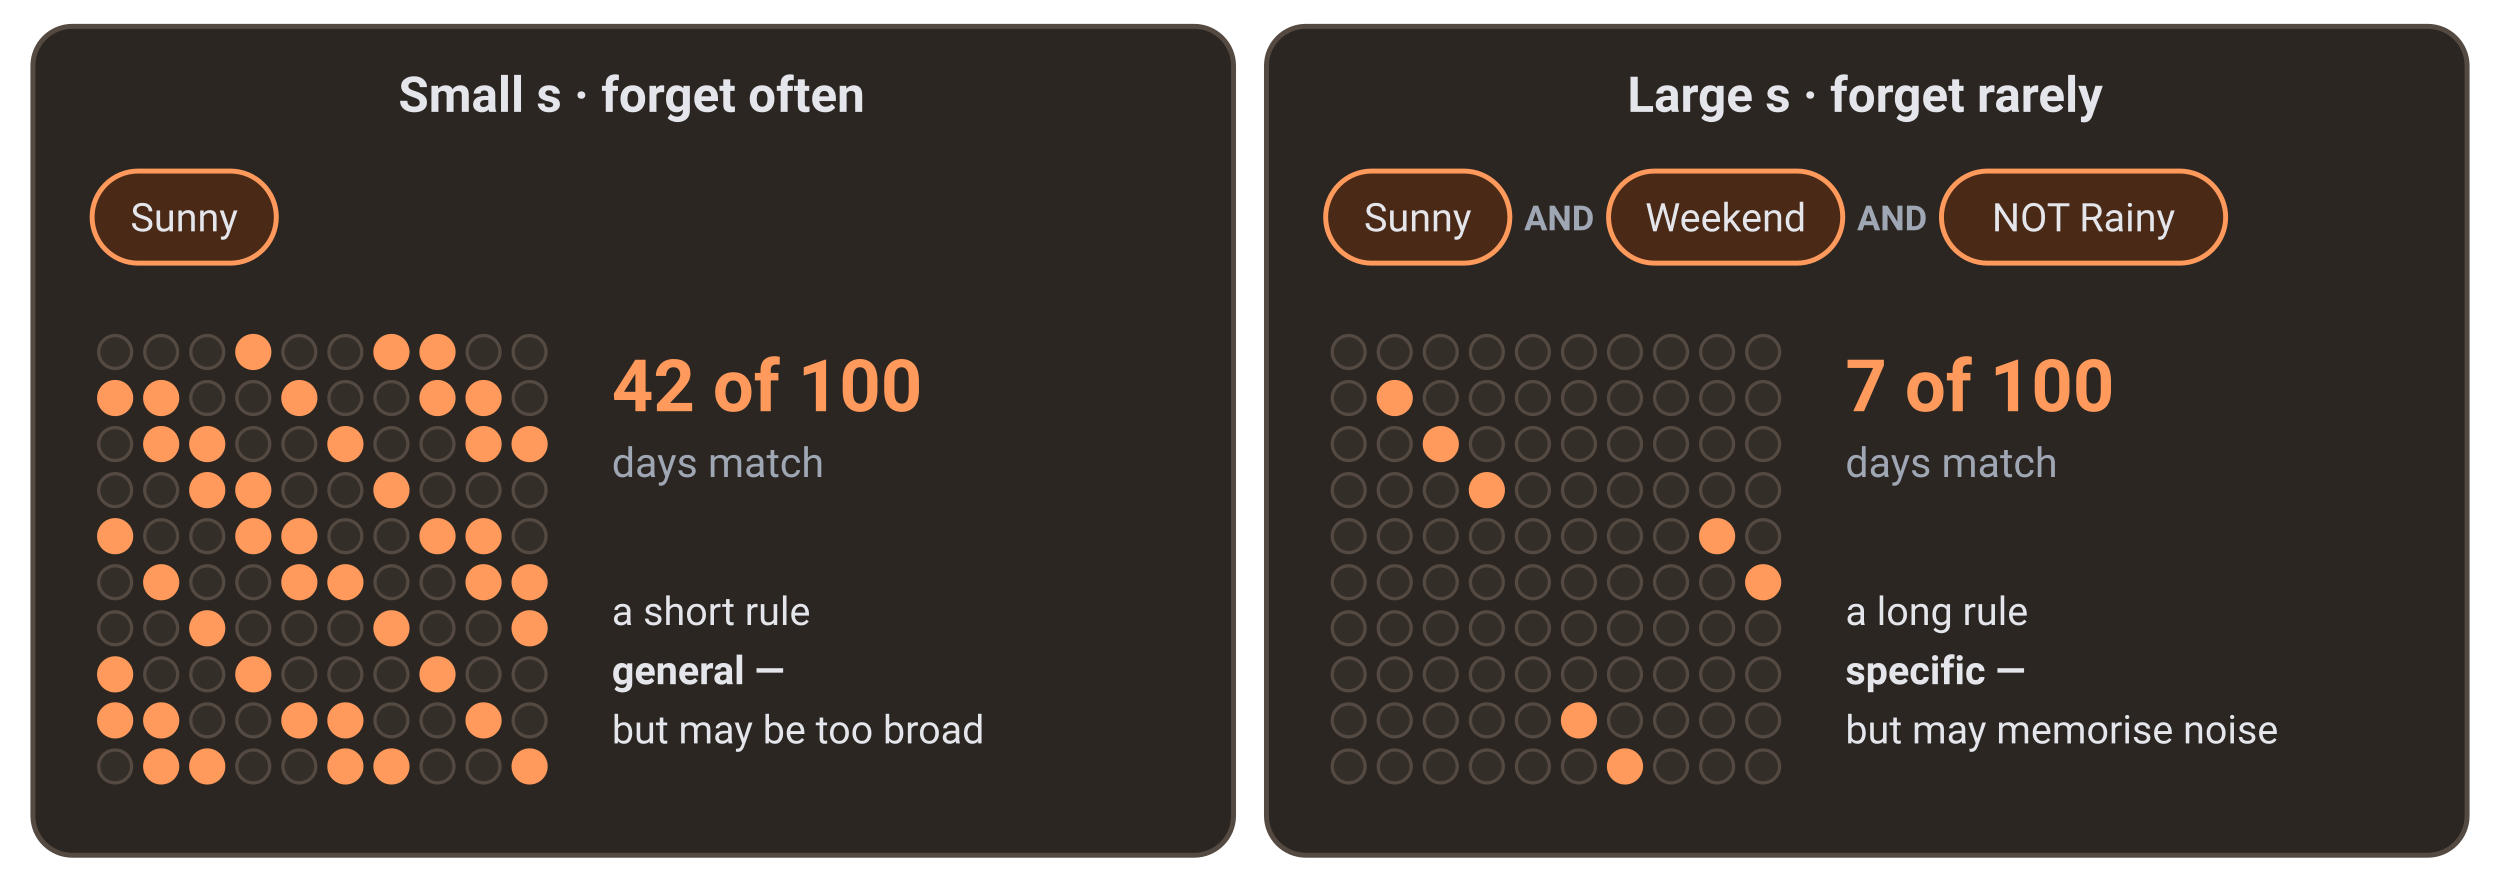
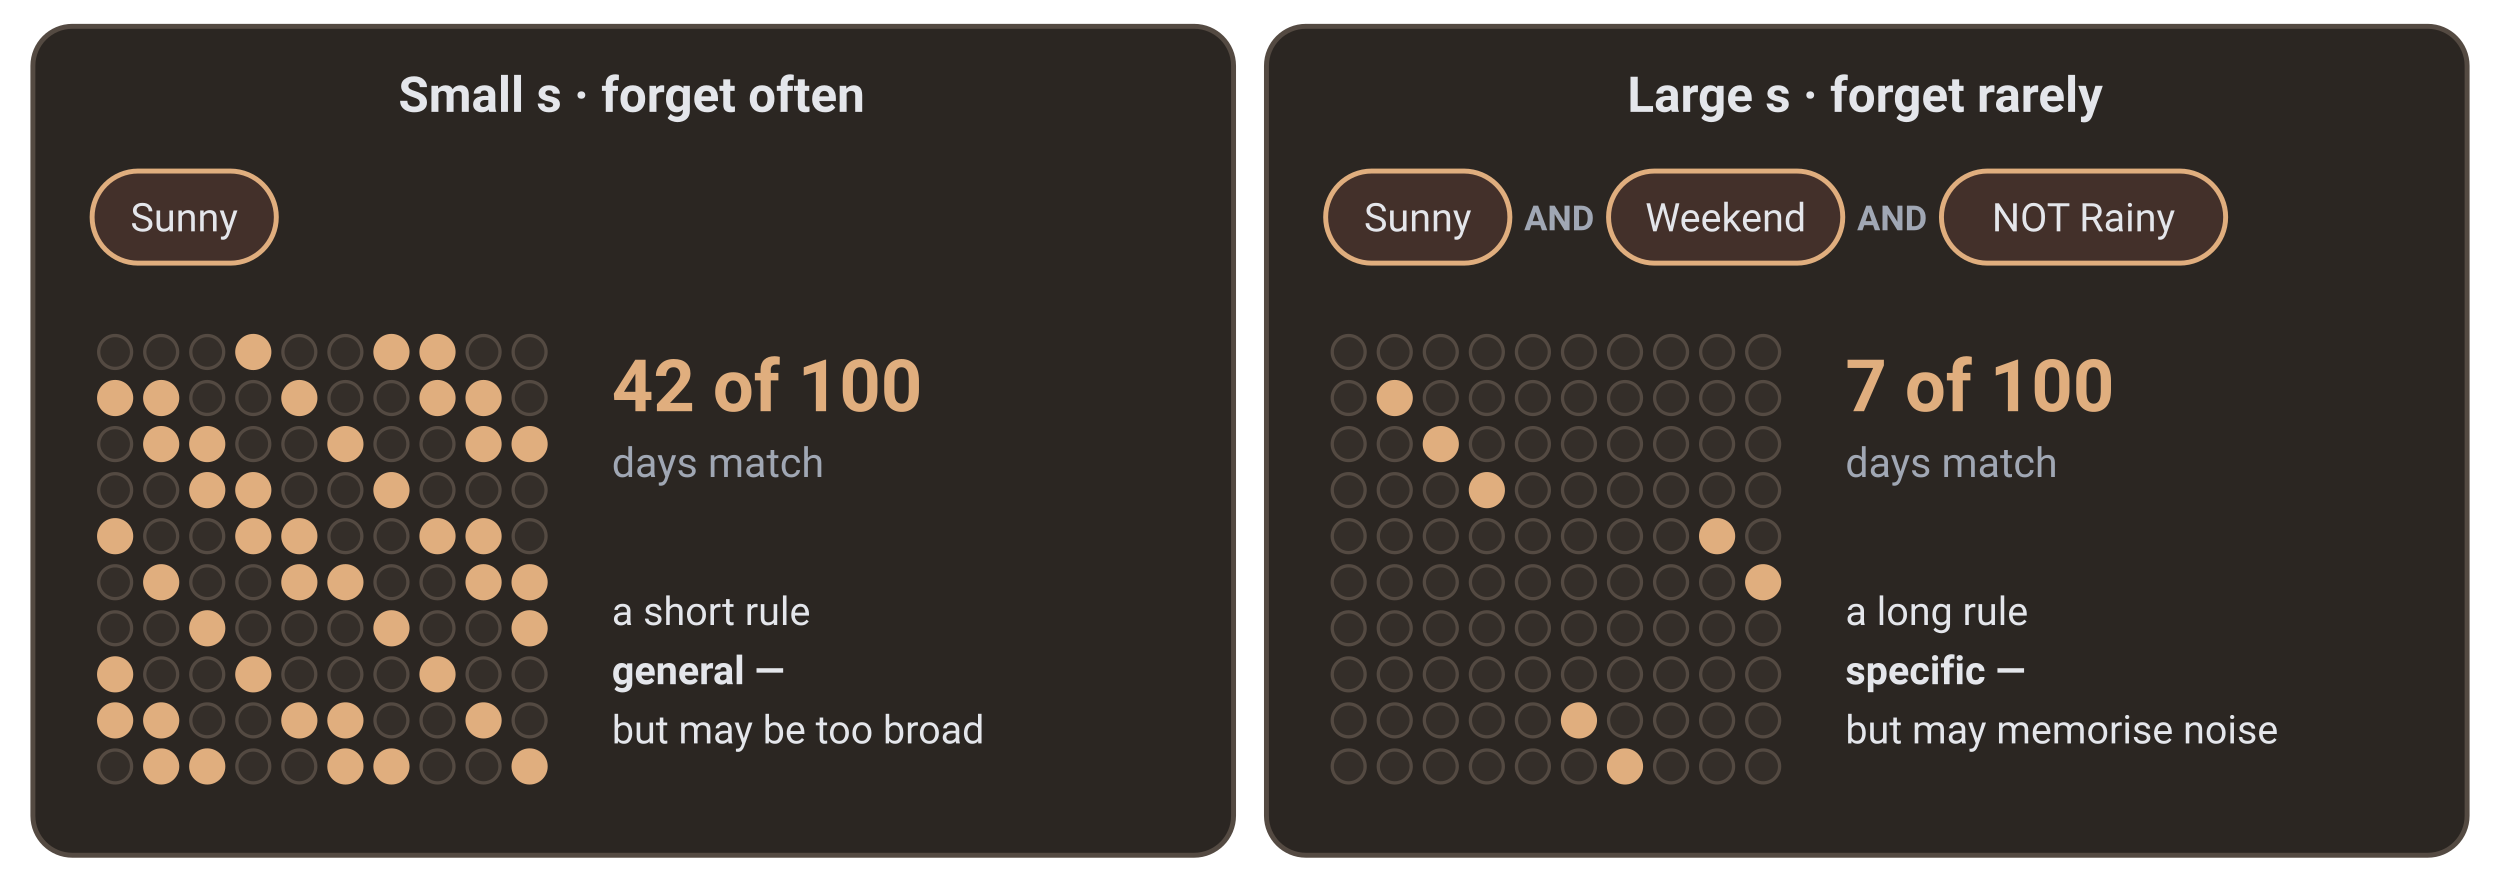
<svg xmlns="http://www.w3.org/2000/svg" viewBox="0 0 760 268" width="760" height="268" role="img" font-family="Roboto, 'Helvetica Neue', Helvetica, Arial, sans-serif">
  <rect x="10" y="8" width="365" height="252" rx="12" fill="#2b2622" stroke="#544a42" stroke-width="1.5" />
  <text x="192" y="34" font-size="15" fill="#e4e6eb" text-anchor="middle" font-weight="bold">Small s  ·  forget often</text>
-   <rect x="28" y="52" width="56" height="28" rx="14" fill="#4a2a17" stroke="#ff9a5c" stroke-width="1.5" />
+   <rect x="28" y="52" width="56" height="28" rx="14" fill="#43302a" stroke="#e0ae7e" stroke-width="1.5" />
  <text x="56" y="70.32" font-size="12" fill="#e4e6eb" text-anchor="middle" font-weight="normal">Sunny</text>
  <circle cx="35" cy="107" r="5" fill="#342e29" stroke="#544a42" stroke-width="1" />
  <circle cx="49" cy="107" r="5" fill="#342e29" stroke="#544a42" stroke-width="1" />
  <circle cx="63" cy="107" r="5" fill="#342e29" stroke="#544a42" stroke-width="1" />
-   <circle cx="77" cy="107" r="5" fill="#ff9a5c" stroke="#ff9a5c" stroke-width="1" />
+   <circle cx="77" cy="107" r="5" fill="#e0ae7e" stroke="#e0ae7e" stroke-width="1" />
  <circle cx="91" cy="107" r="5" fill="#342e29" stroke="#544a42" stroke-width="1" />
  <circle cx="105" cy="107" r="5" fill="#342e29" stroke="#544a42" stroke-width="1" />
-   <circle cx="119" cy="107" r="5" fill="#ff9a5c" stroke="#ff9a5c" stroke-width="1" />
-   <circle cx="133" cy="107" r="5" fill="#ff9a5c" stroke="#ff9a5c" stroke-width="1" />
+   <circle cx="119" cy="107" r="5" fill="#e0ae7e" stroke="#e0ae7e" stroke-width="1" />
+   <circle cx="133" cy="107" r="5" fill="#e0ae7e" stroke="#e0ae7e" stroke-width="1" />
  <circle cx="147" cy="107" r="5" fill="#342e29" stroke="#544a42" stroke-width="1" />
  <circle cx="161" cy="107" r="5" fill="#342e29" stroke="#544a42" stroke-width="1" />
-   <circle cx="35" cy="121" r="5" fill="#ff9a5c" stroke="#ff9a5c" stroke-width="1" />
-   <circle cx="49" cy="121" r="5" fill="#ff9a5c" stroke="#ff9a5c" stroke-width="1" />
+   <circle cx="35" cy="121" r="5" fill="#e0ae7e" stroke="#e0ae7e" stroke-width="1" />
+   <circle cx="49" cy="121" r="5" fill="#e0ae7e" stroke="#e0ae7e" stroke-width="1" />
  <circle cx="63" cy="121" r="5" fill="#342e29" stroke="#544a42" stroke-width="1" />
  <circle cx="77" cy="121" r="5" fill="#342e29" stroke="#544a42" stroke-width="1" />
-   <circle cx="91" cy="121" r="5" fill="#ff9a5c" stroke="#ff9a5c" stroke-width="1" />
+   <circle cx="91" cy="121" r="5" fill="#e0ae7e" stroke="#e0ae7e" stroke-width="1" />
  <circle cx="105" cy="121" r="5" fill="#342e29" stroke="#544a42" stroke-width="1" />
  <circle cx="119" cy="121" r="5" fill="#342e29" stroke="#544a42" stroke-width="1" />
-   <circle cx="133" cy="121" r="5" fill="#ff9a5c" stroke="#ff9a5c" stroke-width="1" />
-   <circle cx="147" cy="121" r="5" fill="#ff9a5c" stroke="#ff9a5c" stroke-width="1" />
+   <circle cx="133" cy="121" r="5" fill="#e0ae7e" stroke="#e0ae7e" stroke-width="1" />
+   <circle cx="147" cy="121" r="5" fill="#e0ae7e" stroke="#e0ae7e" stroke-width="1" />
  <circle cx="161" cy="121" r="5" fill="#342e29" stroke="#544a42" stroke-width="1" />
  <circle cx="35" cy="135" r="5" fill="#342e29" stroke="#544a42" stroke-width="1" />
-   <circle cx="49" cy="135" r="5" fill="#ff9a5c" stroke="#ff9a5c" stroke-width="1" />
-   <circle cx="63" cy="135" r="5" fill="#ff9a5c" stroke="#ff9a5c" stroke-width="1" />
+   <circle cx="49" cy="135" r="5" fill="#e0ae7e" stroke="#e0ae7e" stroke-width="1" />
+   <circle cx="63" cy="135" r="5" fill="#e0ae7e" stroke="#e0ae7e" stroke-width="1" />
  <circle cx="77" cy="135" r="5" fill="#342e29" stroke="#544a42" stroke-width="1" />
  <circle cx="91" cy="135" r="5" fill="#342e29" stroke="#544a42" stroke-width="1" />
-   <circle cx="105" cy="135" r="5" fill="#ff9a5c" stroke="#ff9a5c" stroke-width="1" />
+   <circle cx="105" cy="135" r="5" fill="#e0ae7e" stroke="#e0ae7e" stroke-width="1" />
  <circle cx="119" cy="135" r="5" fill="#342e29" stroke="#544a42" stroke-width="1" />
  <circle cx="133" cy="135" r="5" fill="#342e29" stroke="#544a42" stroke-width="1" />
-   <circle cx="147" cy="135" r="5" fill="#ff9a5c" stroke="#ff9a5c" stroke-width="1" />
-   <circle cx="161" cy="135" r="5" fill="#ff9a5c" stroke="#ff9a5c" stroke-width="1" />
+   <circle cx="147" cy="135" r="5" fill="#e0ae7e" stroke="#e0ae7e" stroke-width="1" />
+   <circle cx="161" cy="135" r="5" fill="#e0ae7e" stroke="#e0ae7e" stroke-width="1" />
  <circle cx="35" cy="149" r="5" fill="#342e29" stroke="#544a42" stroke-width="1" />
  <circle cx="49" cy="149" r="5" fill="#342e29" stroke="#544a42" stroke-width="1" />
-   <circle cx="63" cy="149" r="5" fill="#ff9a5c" stroke="#ff9a5c" stroke-width="1" />
-   <circle cx="77" cy="149" r="5" fill="#ff9a5c" stroke="#ff9a5c" stroke-width="1" />
+   <circle cx="63" cy="149" r="5" fill="#e0ae7e" stroke="#e0ae7e" stroke-width="1" />
+   <circle cx="77" cy="149" r="5" fill="#e0ae7e" stroke="#e0ae7e" stroke-width="1" />
  <circle cx="91" cy="149" r="5" fill="#342e29" stroke="#544a42" stroke-width="1" />
  <circle cx="105" cy="149" r="5" fill="#342e29" stroke="#544a42" stroke-width="1" />
-   <circle cx="119" cy="149" r="5" fill="#ff9a5c" stroke="#ff9a5c" stroke-width="1" />
+   <circle cx="119" cy="149" r="5" fill="#e0ae7e" stroke="#e0ae7e" stroke-width="1" />
  <circle cx="133" cy="149" r="5" fill="#342e29" stroke="#544a42" stroke-width="1" />
  <circle cx="147" cy="149" r="5" fill="#342e29" stroke="#544a42" stroke-width="1" />
  <circle cx="161" cy="149" r="5" fill="#342e29" stroke="#544a42" stroke-width="1" />
-   <circle cx="35" cy="163" r="5" fill="#ff9a5c" stroke="#ff9a5c" stroke-width="1" />
+   <circle cx="35" cy="163" r="5" fill="#e0ae7e" stroke="#e0ae7e" stroke-width="1" />
  <circle cx="49" cy="163" r="5" fill="#342e29" stroke="#544a42" stroke-width="1" />
  <circle cx="63" cy="163" r="5" fill="#342e29" stroke="#544a42" stroke-width="1" />
-   <circle cx="77" cy="163" r="5" fill="#ff9a5c" stroke="#ff9a5c" stroke-width="1" />
-   <circle cx="91" cy="163" r="5" fill="#ff9a5c" stroke="#ff9a5c" stroke-width="1" />
+   <circle cx="77" cy="163" r="5" fill="#e0ae7e" stroke="#e0ae7e" stroke-width="1" />
+   <circle cx="91" cy="163" r="5" fill="#e0ae7e" stroke="#e0ae7e" stroke-width="1" />
  <circle cx="105" cy="163" r="5" fill="#342e29" stroke="#544a42" stroke-width="1" />
  <circle cx="119" cy="163" r="5" fill="#342e29" stroke="#544a42" stroke-width="1" />
-   <circle cx="133" cy="163" r="5" fill="#ff9a5c" stroke="#ff9a5c" stroke-width="1" />
-   <circle cx="147" cy="163" r="5" fill="#ff9a5c" stroke="#ff9a5c" stroke-width="1" />
+   <circle cx="133" cy="163" r="5" fill="#e0ae7e" stroke="#e0ae7e" stroke-width="1" />
+   <circle cx="147" cy="163" r="5" fill="#e0ae7e" stroke="#e0ae7e" stroke-width="1" />
  <circle cx="161" cy="163" r="5" fill="#342e29" stroke="#544a42" stroke-width="1" />
  <circle cx="35" cy="177" r="5" fill="#342e29" stroke="#544a42" stroke-width="1" />
-   <circle cx="49" cy="177" r="5" fill="#ff9a5c" stroke="#ff9a5c" stroke-width="1" />
+   <circle cx="49" cy="177" r="5" fill="#e0ae7e" stroke="#e0ae7e" stroke-width="1" />
  <circle cx="63" cy="177" r="5" fill="#342e29" stroke="#544a42" stroke-width="1" />
  <circle cx="77" cy="177" r="5" fill="#342e29" stroke="#544a42" stroke-width="1" />
-   <circle cx="91" cy="177" r="5" fill="#ff9a5c" stroke="#ff9a5c" stroke-width="1" />
-   <circle cx="105" cy="177" r="5" fill="#ff9a5c" stroke="#ff9a5c" stroke-width="1" />
+   <circle cx="91" cy="177" r="5" fill="#e0ae7e" stroke="#e0ae7e" stroke-width="1" />
+   <circle cx="105" cy="177" r="5" fill="#e0ae7e" stroke="#e0ae7e" stroke-width="1" />
  <circle cx="119" cy="177" r="5" fill="#342e29" stroke="#544a42" stroke-width="1" />
  <circle cx="133" cy="177" r="5" fill="#342e29" stroke="#544a42" stroke-width="1" />
-   <circle cx="147" cy="177" r="5" fill="#ff9a5c" stroke="#ff9a5c" stroke-width="1" />
-   <circle cx="161" cy="177" r="5" fill="#ff9a5c" stroke="#ff9a5c" stroke-width="1" />
+   <circle cx="147" cy="177" r="5" fill="#e0ae7e" stroke="#e0ae7e" stroke-width="1" />
+   <circle cx="161" cy="177" r="5" fill="#e0ae7e" stroke="#e0ae7e" stroke-width="1" />
  <circle cx="35" cy="191" r="5" fill="#342e29" stroke="#544a42" stroke-width="1" />
  <circle cx="49" cy="191" r="5" fill="#342e29" stroke="#544a42" stroke-width="1" />
-   <circle cx="63" cy="191" r="5" fill="#ff9a5c" stroke="#ff9a5c" stroke-width="1" />
+   <circle cx="63" cy="191" r="5" fill="#e0ae7e" stroke="#e0ae7e" stroke-width="1" />
  <circle cx="77" cy="191" r="5" fill="#342e29" stroke="#544a42" stroke-width="1" />
  <circle cx="91" cy="191" r="5" fill="#342e29" stroke="#544a42" stroke-width="1" />
  <circle cx="105" cy="191" r="5" fill="#342e29" stroke="#544a42" stroke-width="1" />
-   <circle cx="119" cy="191" r="5" fill="#ff9a5c" stroke="#ff9a5c" stroke-width="1" />
+   <circle cx="119" cy="191" r="5" fill="#e0ae7e" stroke="#e0ae7e" stroke-width="1" />
  <circle cx="133" cy="191" r="5" fill="#342e29" stroke="#544a42" stroke-width="1" />
  <circle cx="147" cy="191" r="5" fill="#342e29" stroke="#544a42" stroke-width="1" />
-   <circle cx="161" cy="191" r="5" fill="#ff9a5c" stroke="#ff9a5c" stroke-width="1" />
-   <circle cx="35" cy="205" r="5" fill="#ff9a5c" stroke="#ff9a5c" stroke-width="1" />
+   <circle cx="161" cy="191" r="5" fill="#e0ae7e" stroke="#e0ae7e" stroke-width="1" />
+   <circle cx="35" cy="205" r="5" fill="#e0ae7e" stroke="#e0ae7e" stroke-width="1" />
  <circle cx="49" cy="205" r="5" fill="#342e29" stroke="#544a42" stroke-width="1" />
  <circle cx="63" cy="205" r="5" fill="#342e29" stroke="#544a42" stroke-width="1" />
-   <circle cx="77" cy="205" r="5" fill="#ff9a5c" stroke="#ff9a5c" stroke-width="1" />
+   <circle cx="77" cy="205" r="5" fill="#e0ae7e" stroke="#e0ae7e" stroke-width="1" />
  <circle cx="91" cy="205" r="5" fill="#342e29" stroke="#544a42" stroke-width="1" />
  <circle cx="105" cy="205" r="5" fill="#342e29" stroke="#544a42" stroke-width="1" />
  <circle cx="119" cy="205" r="5" fill="#342e29" stroke="#544a42" stroke-width="1" />
-   <circle cx="133" cy="205" r="5" fill="#ff9a5c" stroke="#ff9a5c" stroke-width="1" />
+   <circle cx="133" cy="205" r="5" fill="#e0ae7e" stroke="#e0ae7e" stroke-width="1" />
  <circle cx="147" cy="205" r="5" fill="#342e29" stroke="#544a42" stroke-width="1" />
  <circle cx="161" cy="205" r="5" fill="#342e29" stroke="#544a42" stroke-width="1" />
-   <circle cx="35" cy="219" r="5" fill="#ff9a5c" stroke="#ff9a5c" stroke-width="1" />
-   <circle cx="49" cy="219" r="5" fill="#ff9a5c" stroke="#ff9a5c" stroke-width="1" />
+   <circle cx="35" cy="219" r="5" fill="#e0ae7e" stroke="#e0ae7e" stroke-width="1" />
+   <circle cx="49" cy="219" r="5" fill="#e0ae7e" stroke="#e0ae7e" stroke-width="1" />
  <circle cx="63" cy="219" r="5" fill="#342e29" stroke="#544a42" stroke-width="1" />
  <circle cx="77" cy="219" r="5" fill="#342e29" stroke="#544a42" stroke-width="1" />
-   <circle cx="91" cy="219" r="5" fill="#ff9a5c" stroke="#ff9a5c" stroke-width="1" />
-   <circle cx="105" cy="219" r="5" fill="#ff9a5c" stroke="#ff9a5c" stroke-width="1" />
+   <circle cx="91" cy="219" r="5" fill="#e0ae7e" stroke="#e0ae7e" stroke-width="1" />
+   <circle cx="105" cy="219" r="5" fill="#e0ae7e" stroke="#e0ae7e" stroke-width="1" />
  <circle cx="119" cy="219" r="5" fill="#342e29" stroke="#544a42" stroke-width="1" />
  <circle cx="133" cy="219" r="5" fill="#342e29" stroke="#544a42" stroke-width="1" />
-   <circle cx="147" cy="219" r="5" fill="#ff9a5c" stroke="#ff9a5c" stroke-width="1" />
+   <circle cx="147" cy="219" r="5" fill="#e0ae7e" stroke="#e0ae7e" stroke-width="1" />
  <circle cx="161" cy="219" r="5" fill="#342e29" stroke="#544a42" stroke-width="1" />
  <circle cx="35" cy="233" r="5" fill="#342e29" stroke="#544a42" stroke-width="1" />
-   <circle cx="49" cy="233" r="5" fill="#ff9a5c" stroke="#ff9a5c" stroke-width="1" />
-   <circle cx="63" cy="233" r="5" fill="#ff9a5c" stroke="#ff9a5c" stroke-width="1" />
+   <circle cx="49" cy="233" r="5" fill="#e0ae7e" stroke="#e0ae7e" stroke-width="1" />
+   <circle cx="63" cy="233" r="5" fill="#e0ae7e" stroke="#e0ae7e" stroke-width="1" />
  <circle cx="77" cy="233" r="5" fill="#342e29" stroke="#544a42" stroke-width="1" />
  <circle cx="91" cy="233" r="5" fill="#342e29" stroke="#544a42" stroke-width="1" />
-   <circle cx="105" cy="233" r="5" fill="#ff9a5c" stroke="#ff9a5c" stroke-width="1" />
-   <circle cx="119" cy="233" r="5" fill="#ff9a5c" stroke="#ff9a5c" stroke-width="1" />
+   <circle cx="105" cy="233" r="5" fill="#e0ae7e" stroke="#e0ae7e" stroke-width="1" />
+   <circle cx="119" cy="233" r="5" fill="#e0ae7e" stroke="#e0ae7e" stroke-width="1" />
  <circle cx="133" cy="233" r="5" fill="#342e29" stroke="#544a42" stroke-width="1" />
  <circle cx="147" cy="233" r="5" fill="#342e29" stroke="#544a42" stroke-width="1" />
-   <circle cx="161" cy="233" r="5" fill="#ff9a5c" stroke="#ff9a5c" stroke-width="1" />
-   <text x="186" y="125" font-size="22" fill="#ff9a5c" text-anchor="start" font-weight="bold">42 of 100</text>
+   <circle cx="161" cy="233" r="5" fill="#e0ae7e" stroke="#e0ae7e" stroke-width="1" />
+   <text x="186" y="125" font-size="22" fill="#e0ae7e" text-anchor="start" font-weight="bold">42 of 100</text>
  <text x="186" y="145" font-size="12.5" fill="#a0a7b4" text-anchor="start" font-weight="normal">days match</text>
  <text x="186" y="190" font-size="12" fill="#e4e6eb" text-anchor="start" font-weight="normal">a short rule</text>
  <text x="186" y="208" font-size="12" fill="#e4e6eb" text-anchor="start" font-weight="bold">general —</text>
  <text x="186" y="226" font-size="12" fill="#e4e6eb" text-anchor="start" font-weight="normal">but may be too broad</text>
  <rect x="385" y="8" width="365" height="252" rx="12" fill="#2b2622" stroke="#544a42" stroke-width="1.5" />
  <text x="567" y="34" font-size="15" fill="#e4e6eb" text-anchor="middle" font-weight="bold">Large s  ·  forget rarely</text>
-   <rect x="403" y="52" width="56" height="28" rx="14" fill="#4a2a17" stroke="#ff9a5c" stroke-width="1.5" />
+   <rect x="403" y="52" width="56" height="28" rx="14" fill="#43302a" stroke="#e0ae7e" stroke-width="1.5" />
  <text x="431" y="70.32" font-size="12" fill="#e4e6eb" text-anchor="middle" font-weight="normal">Sunny</text>
  <text x="474" y="70" font-size="10.5" fill="#a0a7b4" text-anchor="middle" font-weight="bold">AND</text>
-   <rect x="489" y="52" width="71.2" height="28" rx="14" fill="#4a2a17" stroke="#ff9a5c" stroke-width="1.5" />
+   <rect x="489" y="52" width="71.2" height="28" rx="14" fill="#43302a" stroke="#e0ae7e" stroke-width="1.5" />
  <text x="524.6" y="70.32" font-size="12" fill="#e4e6eb" text-anchor="middle" font-weight="normal">Weekend</text>
  <text x="575.2" y="70" font-size="10.5" fill="#a0a7b4" text-anchor="middle" font-weight="bold">AND</text>
-   <rect x="590.2" y="52" width="86.4" height="28" rx="14" fill="#4a2a17" stroke="#ff9a5c" stroke-width="1.5" />
+   <rect x="590.2" y="52" width="86.4" height="28" rx="14" fill="#43302a" stroke="#e0ae7e" stroke-width="1.5" />
  <text x="633.4" y="70.32" font-size="12" fill="#e4e6eb" text-anchor="middle" font-weight="normal">NOT Rainy</text>
  <circle cx="410" cy="107" r="5" fill="#342e29" stroke="#544a42" stroke-width="1" />
  <circle cx="424" cy="107" r="5" fill="#342e29" stroke="#544a42" stroke-width="1" />
  <circle cx="438" cy="107" r="5" fill="#342e29" stroke="#544a42" stroke-width="1" />
  <circle cx="452" cy="107" r="5" fill="#342e29" stroke="#544a42" stroke-width="1" />
  <circle cx="466" cy="107" r="5" fill="#342e29" stroke="#544a42" stroke-width="1" />
  <circle cx="480" cy="107" r="5" fill="#342e29" stroke="#544a42" stroke-width="1" />
  <circle cx="494" cy="107" r="5" fill="#342e29" stroke="#544a42" stroke-width="1" />
  <circle cx="508" cy="107" r="5" fill="#342e29" stroke="#544a42" stroke-width="1" />
  <circle cx="522" cy="107" r="5" fill="#342e29" stroke="#544a42" stroke-width="1" />
  <circle cx="536" cy="107" r="5" fill="#342e29" stroke="#544a42" stroke-width="1" />
  <circle cx="410" cy="121" r="5" fill="#342e29" stroke="#544a42" stroke-width="1" />
-   <circle cx="424" cy="121" r="5" fill="#ff9a5c" stroke="#ff9a5c" stroke-width="1" />
+   <circle cx="424" cy="121" r="5" fill="#e0ae7e" stroke="#e0ae7e" stroke-width="1" />
  <circle cx="438" cy="121" r="5" fill="#342e29" stroke="#544a42" stroke-width="1" />
  <circle cx="452" cy="121" r="5" fill="#342e29" stroke="#544a42" stroke-width="1" />
  <circle cx="466" cy="121" r="5" fill="#342e29" stroke="#544a42" stroke-width="1" />
  <circle cx="480" cy="121" r="5" fill="#342e29" stroke="#544a42" stroke-width="1" />
  <circle cx="494" cy="121" r="5" fill="#342e29" stroke="#544a42" stroke-width="1" />
  <circle cx="508" cy="121" r="5" fill="#342e29" stroke="#544a42" stroke-width="1" />
  <circle cx="522" cy="121" r="5" fill="#342e29" stroke="#544a42" stroke-width="1" />
  <circle cx="536" cy="121" r="5" fill="#342e29" stroke="#544a42" stroke-width="1" />
  <circle cx="410" cy="135" r="5" fill="#342e29" stroke="#544a42" stroke-width="1" />
  <circle cx="424" cy="135" r="5" fill="#342e29" stroke="#544a42" stroke-width="1" />
-   <circle cx="438" cy="135" r="5" fill="#ff9a5c" stroke="#ff9a5c" stroke-width="1" />
+   <circle cx="438" cy="135" r="5" fill="#e0ae7e" stroke="#e0ae7e" stroke-width="1" />
  <circle cx="452" cy="135" r="5" fill="#342e29" stroke="#544a42" stroke-width="1" />
  <circle cx="466" cy="135" r="5" fill="#342e29" stroke="#544a42" stroke-width="1" />
  <circle cx="480" cy="135" r="5" fill="#342e29" stroke="#544a42" stroke-width="1" />
  <circle cx="494" cy="135" r="5" fill="#342e29" stroke="#544a42" stroke-width="1" />
  <circle cx="508" cy="135" r="5" fill="#342e29" stroke="#544a42" stroke-width="1" />
  <circle cx="522" cy="135" r="5" fill="#342e29" stroke="#544a42" stroke-width="1" />
  <circle cx="536" cy="135" r="5" fill="#342e29" stroke="#544a42" stroke-width="1" />
  <circle cx="410" cy="149" r="5" fill="#342e29" stroke="#544a42" stroke-width="1" />
  <circle cx="424" cy="149" r="5" fill="#342e29" stroke="#544a42" stroke-width="1" />
  <circle cx="438" cy="149" r="5" fill="#342e29" stroke="#544a42" stroke-width="1" />
-   <circle cx="452" cy="149" r="5" fill="#ff9a5c" stroke="#ff9a5c" stroke-width="1" />
+   <circle cx="452" cy="149" r="5" fill="#e0ae7e" stroke="#e0ae7e" stroke-width="1" />
  <circle cx="466" cy="149" r="5" fill="#342e29" stroke="#544a42" stroke-width="1" />
  <circle cx="480" cy="149" r="5" fill="#342e29" stroke="#544a42" stroke-width="1" />
  <circle cx="494" cy="149" r="5" fill="#342e29" stroke="#544a42" stroke-width="1" />
  <circle cx="508" cy="149" r="5" fill="#342e29" stroke="#544a42" stroke-width="1" />
  <circle cx="522" cy="149" r="5" fill="#342e29" stroke="#544a42" stroke-width="1" />
  <circle cx="536" cy="149" r="5" fill="#342e29" stroke="#544a42" stroke-width="1" />
  <circle cx="410" cy="163" r="5" fill="#342e29" stroke="#544a42" stroke-width="1" />
  <circle cx="424" cy="163" r="5" fill="#342e29" stroke="#544a42" stroke-width="1" />
  <circle cx="438" cy="163" r="5" fill="#342e29" stroke="#544a42" stroke-width="1" />
  <circle cx="452" cy="163" r="5" fill="#342e29" stroke="#544a42" stroke-width="1" />
  <circle cx="466" cy="163" r="5" fill="#342e29" stroke="#544a42" stroke-width="1" />
  <circle cx="480" cy="163" r="5" fill="#342e29" stroke="#544a42" stroke-width="1" />
  <circle cx="494" cy="163" r="5" fill="#342e29" stroke="#544a42" stroke-width="1" />
  <circle cx="508" cy="163" r="5" fill="#342e29" stroke="#544a42" stroke-width="1" />
-   <circle cx="522" cy="163" r="5" fill="#ff9a5c" stroke="#ff9a5c" stroke-width="1" />
+   <circle cx="522" cy="163" r="5" fill="#e0ae7e" stroke="#e0ae7e" stroke-width="1" />
  <circle cx="536" cy="163" r="5" fill="#342e29" stroke="#544a42" stroke-width="1" />
  <circle cx="410" cy="177" r="5" fill="#342e29" stroke="#544a42" stroke-width="1" />
  <circle cx="424" cy="177" r="5" fill="#342e29" stroke="#544a42" stroke-width="1" />
  <circle cx="438" cy="177" r="5" fill="#342e29" stroke="#544a42" stroke-width="1" />
  <circle cx="452" cy="177" r="5" fill="#342e29" stroke="#544a42" stroke-width="1" />
  <circle cx="466" cy="177" r="5" fill="#342e29" stroke="#544a42" stroke-width="1" />
  <circle cx="480" cy="177" r="5" fill="#342e29" stroke="#544a42" stroke-width="1" />
  <circle cx="494" cy="177" r="5" fill="#342e29" stroke="#544a42" stroke-width="1" />
  <circle cx="508" cy="177" r="5" fill="#342e29" stroke="#544a42" stroke-width="1" />
  <circle cx="522" cy="177" r="5" fill="#342e29" stroke="#544a42" stroke-width="1" />
-   <circle cx="536" cy="177" r="5" fill="#ff9a5c" stroke="#ff9a5c" stroke-width="1" />
+   <circle cx="536" cy="177" r="5" fill="#e0ae7e" stroke="#e0ae7e" stroke-width="1" />
  <circle cx="410" cy="191" r="5" fill="#342e29" stroke="#544a42" stroke-width="1" />
  <circle cx="424" cy="191" r="5" fill="#342e29" stroke="#544a42" stroke-width="1" />
  <circle cx="438" cy="191" r="5" fill="#342e29" stroke="#544a42" stroke-width="1" />
  <circle cx="452" cy="191" r="5" fill="#342e29" stroke="#544a42" stroke-width="1" />
  <circle cx="466" cy="191" r="5" fill="#342e29" stroke="#544a42" stroke-width="1" />
  <circle cx="480" cy="191" r="5" fill="#342e29" stroke="#544a42" stroke-width="1" />
  <circle cx="494" cy="191" r="5" fill="#342e29" stroke="#544a42" stroke-width="1" />
  <circle cx="508" cy="191" r="5" fill="#342e29" stroke="#544a42" stroke-width="1" />
  <circle cx="522" cy="191" r="5" fill="#342e29" stroke="#544a42" stroke-width="1" />
  <circle cx="536" cy="191" r="5" fill="#342e29" stroke="#544a42" stroke-width="1" />
  <circle cx="410" cy="205" r="5" fill="#342e29" stroke="#544a42" stroke-width="1" />
  <circle cx="424" cy="205" r="5" fill="#342e29" stroke="#544a42" stroke-width="1" />
  <circle cx="438" cy="205" r="5" fill="#342e29" stroke="#544a42" stroke-width="1" />
  <circle cx="452" cy="205" r="5" fill="#342e29" stroke="#544a42" stroke-width="1" />
  <circle cx="466" cy="205" r="5" fill="#342e29" stroke="#544a42" stroke-width="1" />
  <circle cx="480" cy="205" r="5" fill="#342e29" stroke="#544a42" stroke-width="1" />
  <circle cx="494" cy="205" r="5" fill="#342e29" stroke="#544a42" stroke-width="1" />
  <circle cx="508" cy="205" r="5" fill="#342e29" stroke="#544a42" stroke-width="1" />
  <circle cx="522" cy="205" r="5" fill="#342e29" stroke="#544a42" stroke-width="1" />
  <circle cx="536" cy="205" r="5" fill="#342e29" stroke="#544a42" stroke-width="1" />
  <circle cx="410" cy="219" r="5" fill="#342e29" stroke="#544a42" stroke-width="1" />
  <circle cx="424" cy="219" r="5" fill="#342e29" stroke="#544a42" stroke-width="1" />
  <circle cx="438" cy="219" r="5" fill="#342e29" stroke="#544a42" stroke-width="1" />
  <circle cx="452" cy="219" r="5" fill="#342e29" stroke="#544a42" stroke-width="1" />
  <circle cx="466" cy="219" r="5" fill="#342e29" stroke="#544a42" stroke-width="1" />
-   <circle cx="480" cy="219" r="5" fill="#ff9a5c" stroke="#ff9a5c" stroke-width="1" />
+   <circle cx="480" cy="219" r="5" fill="#e0ae7e" stroke="#e0ae7e" stroke-width="1" />
  <circle cx="494" cy="219" r="5" fill="#342e29" stroke="#544a42" stroke-width="1" />
  <circle cx="508" cy="219" r="5" fill="#342e29" stroke="#544a42" stroke-width="1" />
  <circle cx="522" cy="219" r="5" fill="#342e29" stroke="#544a42" stroke-width="1" />
  <circle cx="536" cy="219" r="5" fill="#342e29" stroke="#544a42" stroke-width="1" />
  <circle cx="410" cy="233" r="5" fill="#342e29" stroke="#544a42" stroke-width="1" />
  <circle cx="424" cy="233" r="5" fill="#342e29" stroke="#544a42" stroke-width="1" />
  <circle cx="438" cy="233" r="5" fill="#342e29" stroke="#544a42" stroke-width="1" />
  <circle cx="452" cy="233" r="5" fill="#342e29" stroke="#544a42" stroke-width="1" />
  <circle cx="466" cy="233" r="5" fill="#342e29" stroke="#544a42" stroke-width="1" />
  <circle cx="480" cy="233" r="5" fill="#342e29" stroke="#544a42" stroke-width="1" />
-   <circle cx="494" cy="233" r="5" fill="#ff9a5c" stroke="#ff9a5c" stroke-width="1" />
+   <circle cx="494" cy="233" r="5" fill="#e0ae7e" stroke="#e0ae7e" stroke-width="1" />
  <circle cx="508" cy="233" r="5" fill="#342e29" stroke="#544a42" stroke-width="1" />
  <circle cx="522" cy="233" r="5" fill="#342e29" stroke="#544a42" stroke-width="1" />
  <circle cx="536" cy="233" r="5" fill="#342e29" stroke="#544a42" stroke-width="1" />
-   <text x="561" y="125" font-size="22" fill="#ff9a5c" text-anchor="start" font-weight="bold">7 of 100</text>
+   <text x="561" y="125" font-size="22" fill="#e0ae7e" text-anchor="start" font-weight="bold">7 of 100</text>
  <text x="561" y="145" font-size="12.5" fill="#a0a7b4" text-anchor="start" font-weight="normal">days match</text>
  <text x="561" y="190" font-size="12" fill="#e4e6eb" text-anchor="start" font-weight="normal">a long rule</text>
  <text x="561" y="208" font-size="12" fill="#e4e6eb" text-anchor="start" font-weight="bold">specific —</text>
  <text x="561" y="226" font-size="12" fill="#e4e6eb" text-anchor="start" font-weight="normal">but may memorise noise</text>
</svg>
